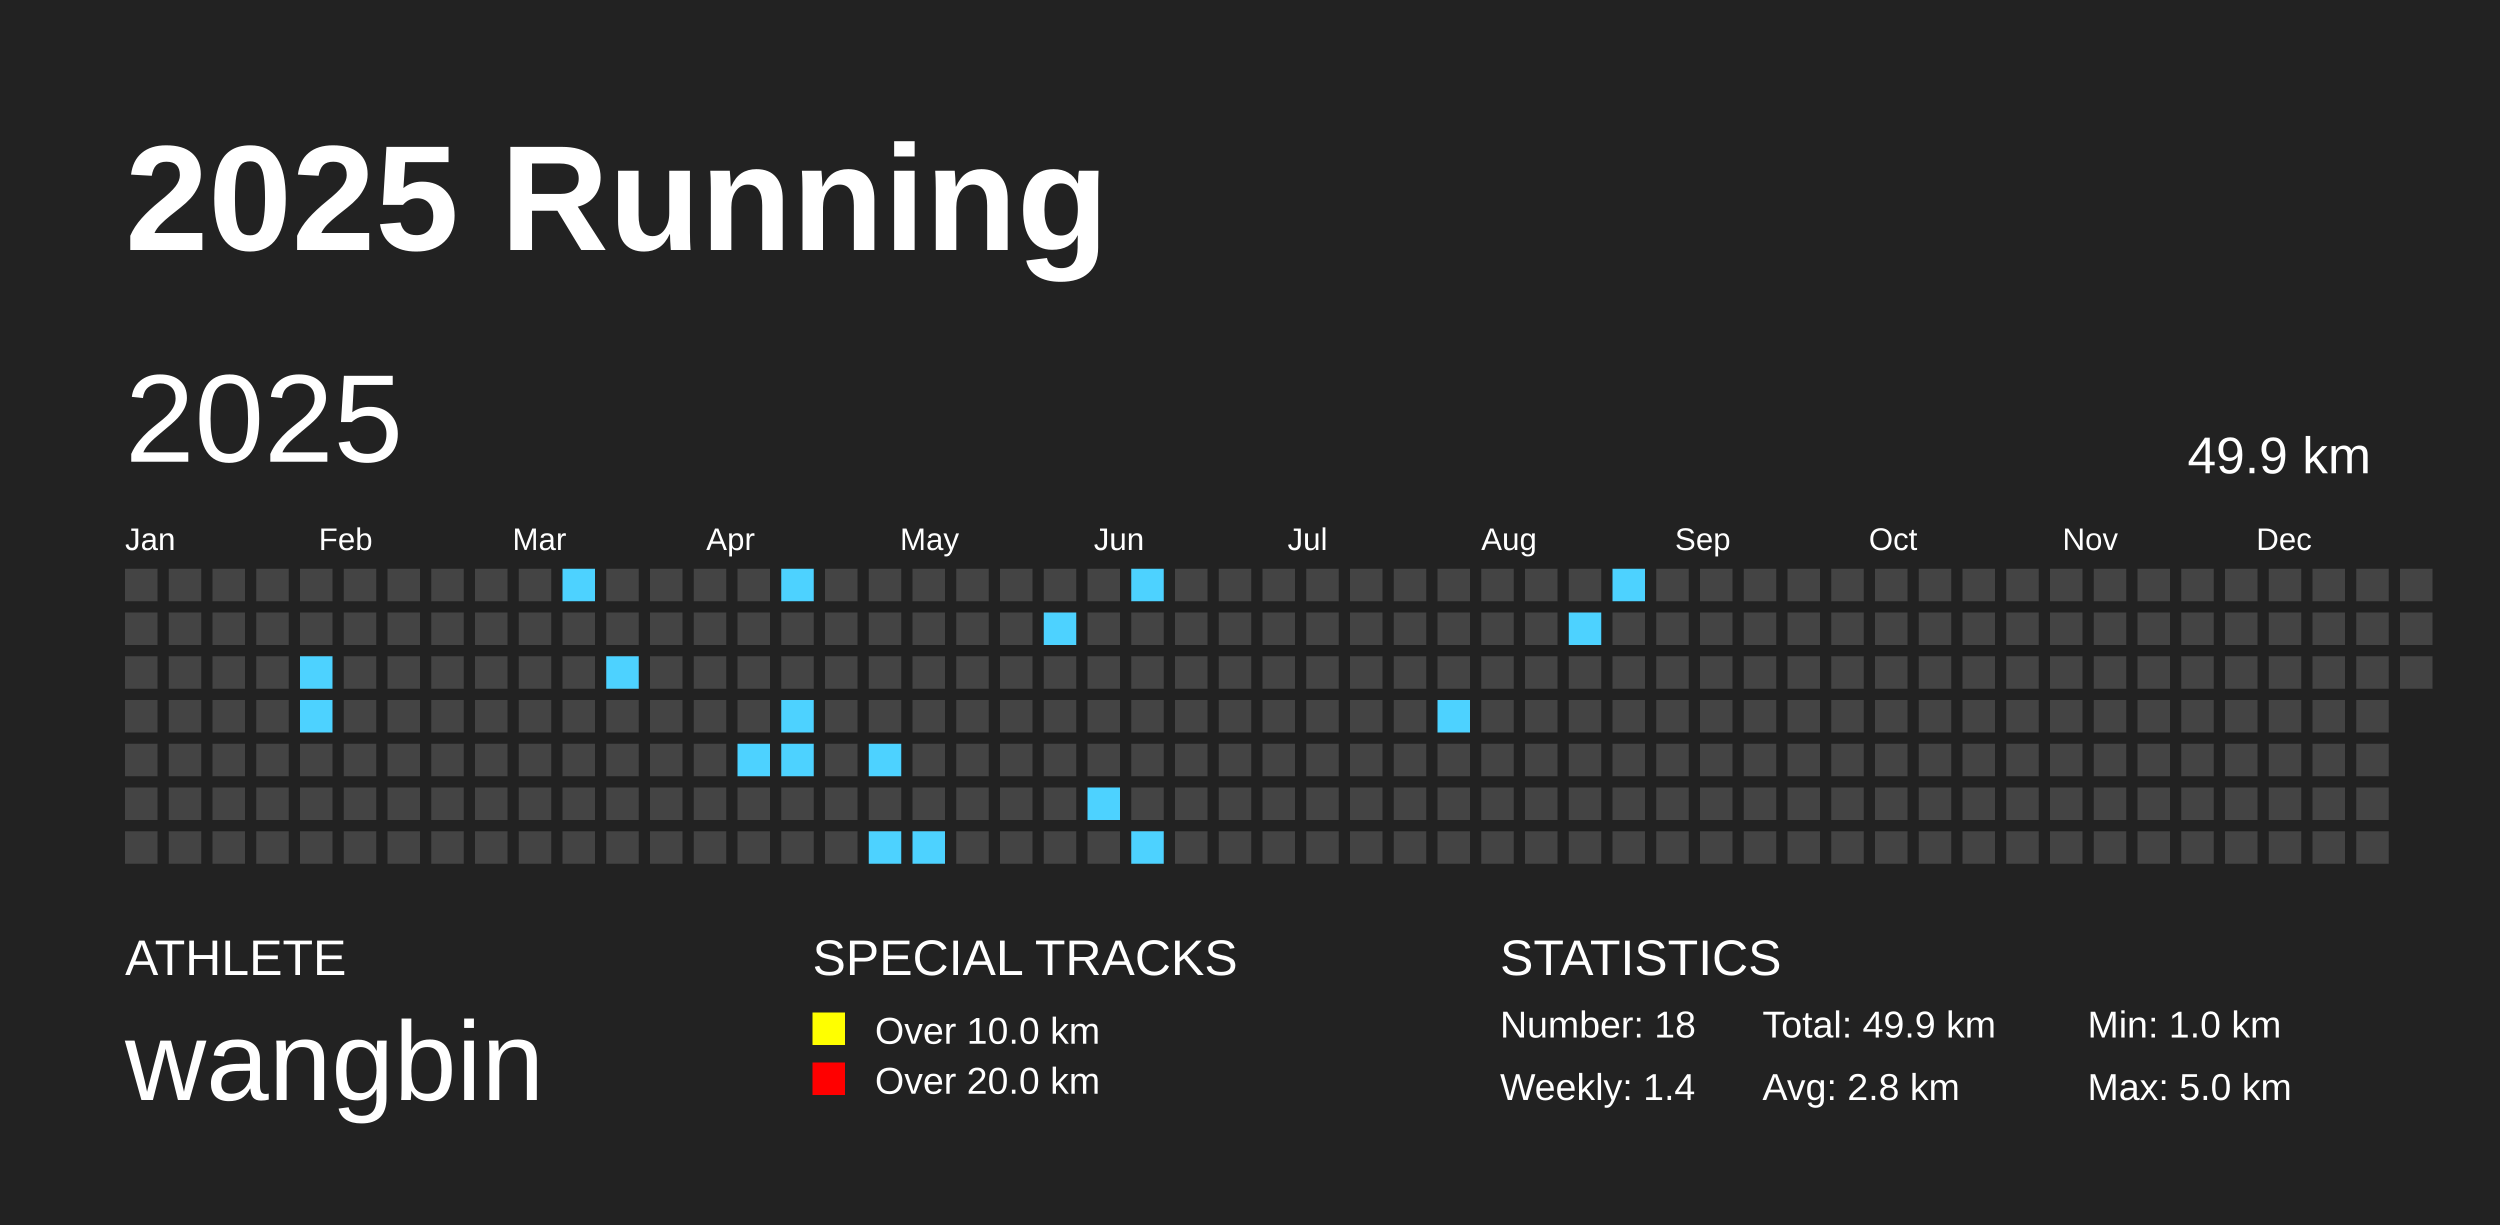
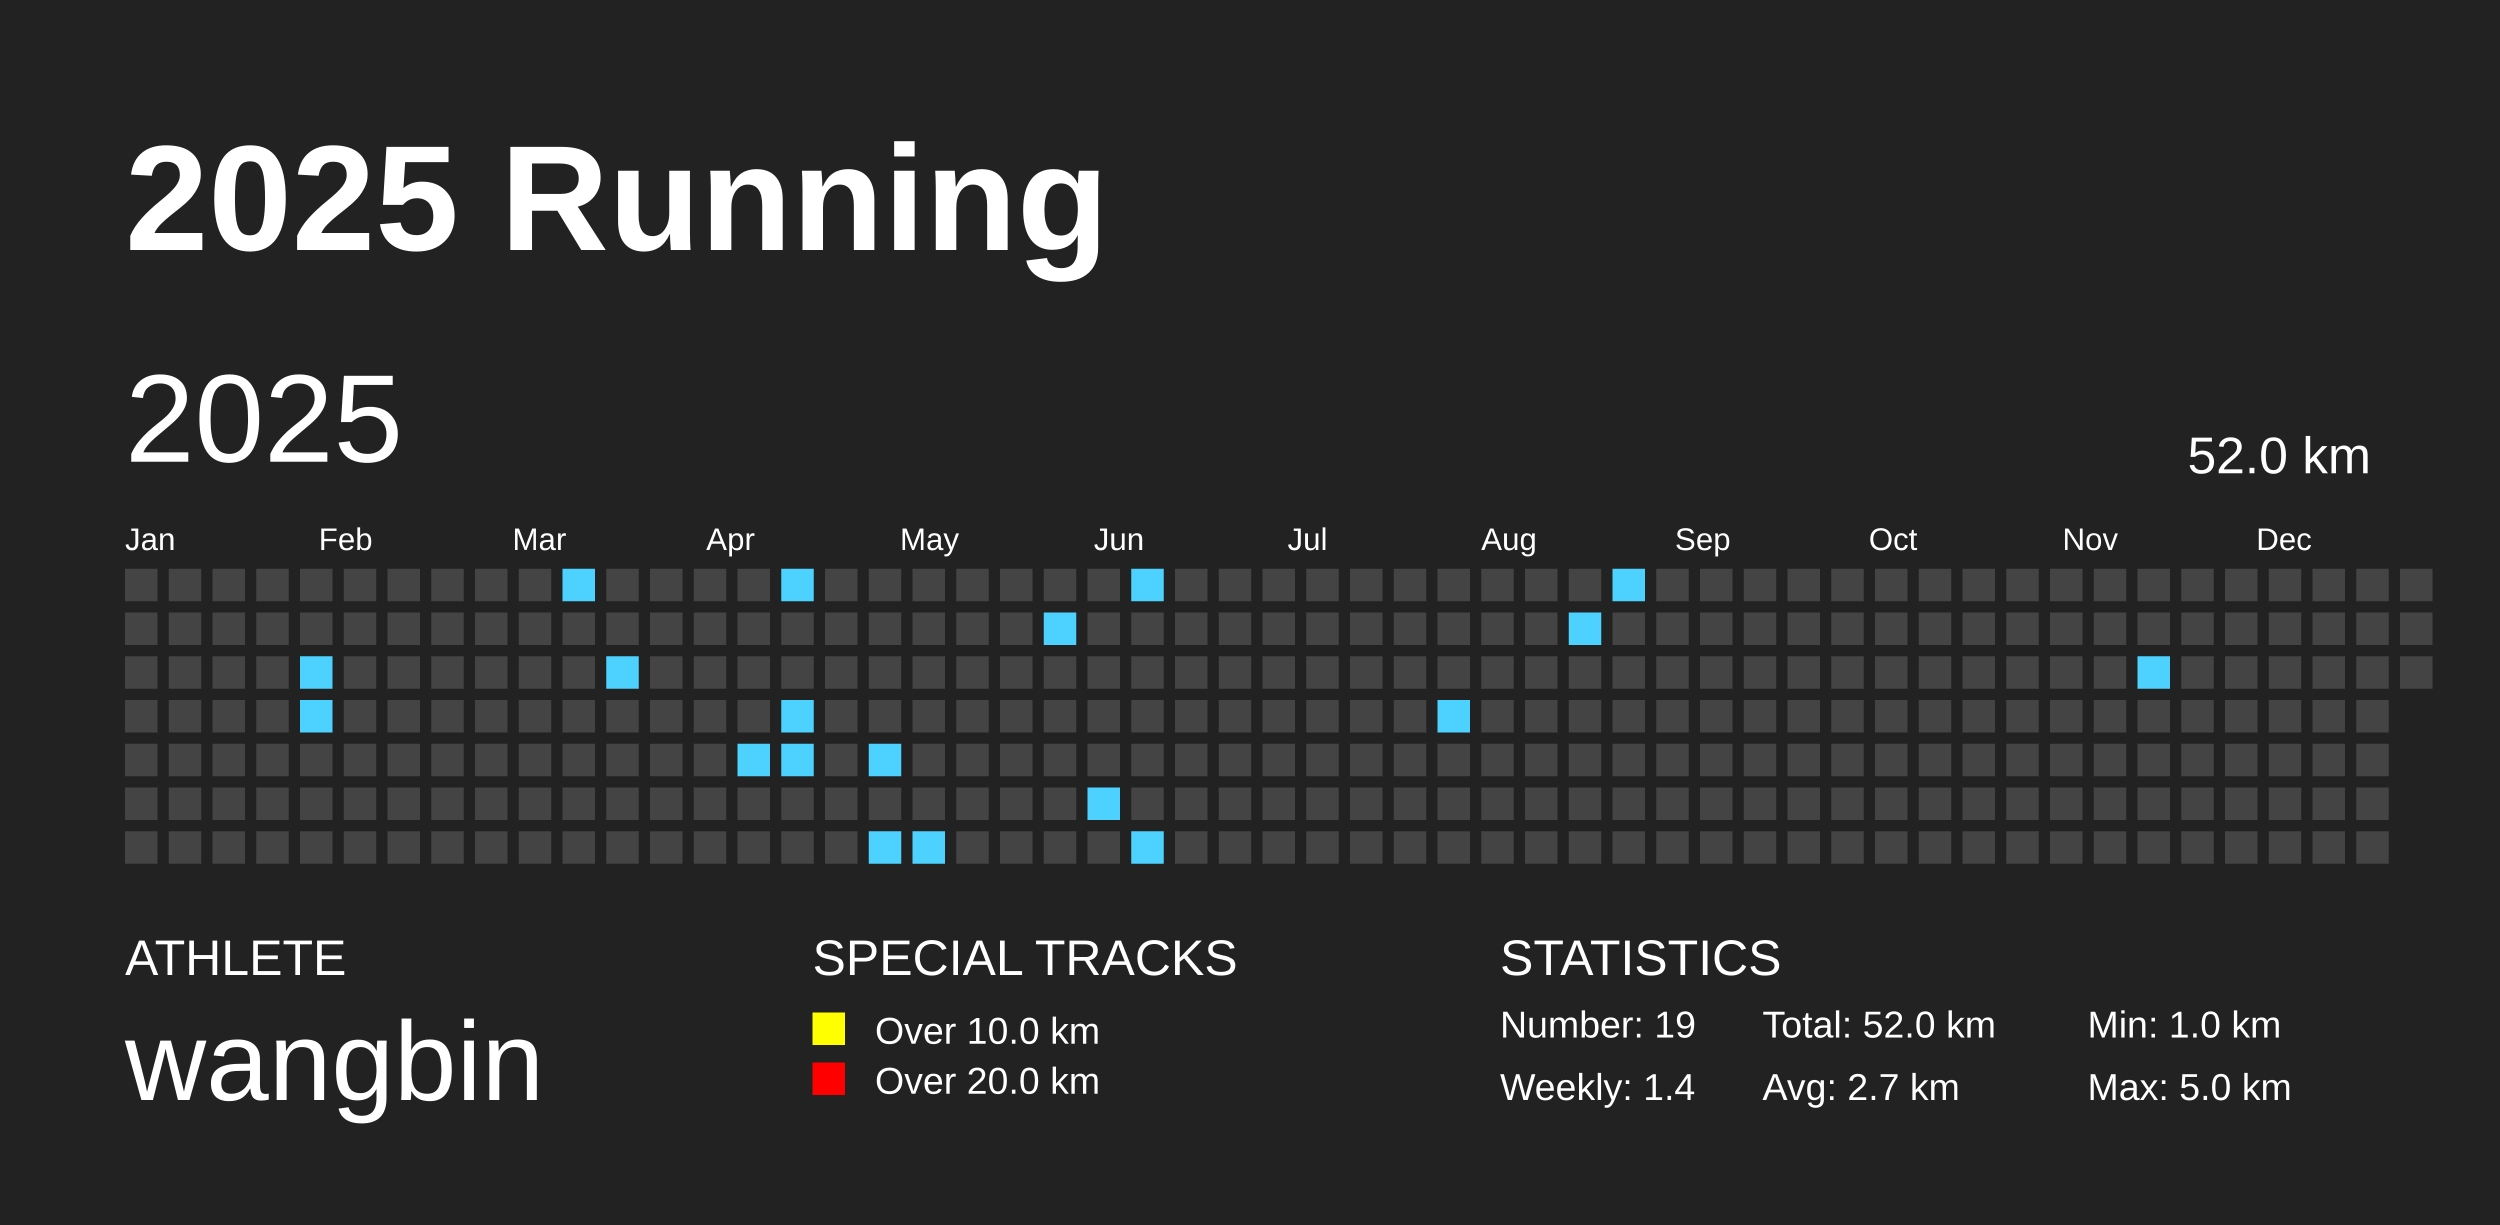
<svg xmlns="http://www.w3.org/2000/svg" baseProfile="full" height="98mm" version="1.1" viewBox="0,0,200,98" width="200mm">
  <defs />
  <rect fill="#222222" height="98" width="200" x="0" y="0" />
  <text fill="#FFFFFF" style="font-size:12px; font-family:Arial; font-weight:bold;" x="10" y="20">2025 Running</text>
  <text fill="#FFFFFF" style="font-size:4px; font-family:Arial" x="10" y="78">ATHLETE</text>
  <text fill="#FFFFFF" style="font-size:9px; font-family:Arial" x="10" y="88">wangbin</text>
  <text fill="#FFFFFF" style="font-size:4px; font-family:Arial" x="65" y="78">SPECIAL TRACKS</text>
  <rect fill="yellow" height="2.6" width="2.6" x="65" y="81" />
  <text fill="#FFFFFF" style="font-size:3px; font-family:Arial" x="70" y="83.5">Over 10.0 km</text>
  <rect fill="red" height="2.6" width="2.6" x="65" y="85" />
  <text fill="#FFFFFF" style="font-size:3px; font-family:Arial" x="70" y="87.5">Over 20.0 km</text>
  <text fill="#FFFFFF" style="font-size:4px; font-family:Arial" x="120" y="78">STATISTICS</text>
-   <text fill="#FFFFFF" style="font-size:3px; font-family:Arial" x="120" y="83">Number: 18</text>
+   <text fill="#FFFFFF" style="font-size:3px; font-family:Arial" x="120" y="83">Number: 19</text>
  <text fill="#FFFFFF" style="font-size:3px; font-family:Arial" x="120" y="88">Weekly: 1.4</text>
-   <text fill="#FFFFFF" style="font-size:3px; font-family:Arial" x="141" y="83">Total: 49.9 km</text>
-   <text fill="#FFFFFF" style="font-size:3px; font-family:Arial" x="141" y="88">Avg: 2.8 km</text>
+   <text fill="#FFFFFF" style="font-size:3px; font-family:Arial" x="141" y="83">Total: 52.0 km</text>
+   <text fill="#FFFFFF" style="font-size:3px; font-family:Arial" x="141" y="88">Avg: 2.7 km</text>
  <text fill="#FFFFFF" style="font-size:3px; font-family:Arial" x="167" y="83">Min: 1.0 km</text>
  <text fill="#FFFFFF" style="font-size:3px; font-family:Arial" x="167" y="88">Max: 5.0 km</text>
  <text dominant-baseline="hanging" fill="#FFFFFF" style="font-size:10.0px; font-family:Arial;" x="10" y="30">2025</text>
-   <text dominant-baseline="hanging" fill="#FFFFFF" style="font-size:4.125px; font-family:Arial;" x="175" y="35">49.9 km</text>
+   <text dominant-baseline="hanging" fill="#FFFFFF" style="font-size:4.125px; font-family:Arial;" x="175" y="35">52.0 km</text>
  <text fill="#FFFFFF" style="font-size:2.5px; font-family:Arial" x="10.0" y="44">Jan</text>
  <text fill="#FFFFFF" style="font-size:2.5px; font-family:Arial" x="25.5" y="44">Feb</text>
  <text fill="#FFFFFF" style="font-size:2.5px; font-family:Arial" x="41.0" y="44">Mar</text>
  <text fill="#FFFFFF" style="font-size:2.5px; font-family:Arial" x="56.5" y="44">Apr</text>
  <text fill="#FFFFFF" style="font-size:2.5px; font-family:Arial" x="72.0" y="44">May</text>
  <text fill="#FFFFFF" style="font-size:2.5px; font-family:Arial" x="87.5" y="44">Jun</text>
  <text fill="#FFFFFF" style="font-size:2.5px; font-family:Arial" x="103.0" y="44">Jul</text>
  <text fill="#FFFFFF" style="font-size:2.5px; font-family:Arial" x="118.5" y="44">Aug</text>
  <text fill="#FFFFFF" style="font-size:2.5px; font-family:Arial" x="134.0" y="44">Sep</text>
  <text fill="#FFFFFF" style="font-size:2.5px; font-family:Arial" x="149.5" y="44">Oct</text>
  <text fill="#FFFFFF" style="font-size:2.5px; font-family:Arial" x="165.0" y="44">Nov</text>
  <text fill="#FFFFFF" style="font-size:2.5px; font-family:Arial" x="180.5" y="44">Dec</text>
  <rect fill="#444444" height="2.6" width="2.6" x="10.0" y="45.5" />
  <rect fill="#444444" height="2.6" width="2.6" x="10.0" y="49.0" />
  <rect fill="#444444" height="2.6" width="2.6" x="10.0" y="52.5" />
  <rect fill="#444444" height="2.6" width="2.6" x="10.0" y="56.0" />
  <rect fill="#444444" height="2.6" width="2.6" x="10.0" y="59.5" />
  <rect fill="#444444" height="2.6" width="2.6" x="10.0" y="63.0" />
  <rect fill="#444444" height="2.6" width="2.6" x="10.0" y="66.5" />
  <rect fill="#444444" height="2.6" width="2.6" x="13.5" y="45.5" />
  <rect fill="#444444" height="2.6" width="2.6" x="13.5" y="49.0" />
  <rect fill="#444444" height="2.6" width="2.6" x="13.5" y="52.5" />
  <rect fill="#444444" height="2.6" width="2.6" x="13.5" y="56.0" />
  <rect fill="#444444" height="2.6" width="2.6" x="13.5" y="59.5" />
  <rect fill="#444444" height="2.6" width="2.6" x="13.5" y="63.0" />
  <rect fill="#444444" height="2.6" width="2.6" x="13.5" y="66.5" />
  <rect fill="#444444" height="2.6" width="2.6" x="17.0" y="45.5" />
  <rect fill="#444444" height="2.6" width="2.6" x="17.0" y="49.0" />
  <rect fill="#444444" height="2.6" width="2.6" x="17.0" y="52.5" />
  <rect fill="#444444" height="2.6" width="2.6" x="17.0" y="56.0" />
  <rect fill="#444444" height="2.6" width="2.6" x="17.0" y="59.5" />
  <rect fill="#444444" height="2.6" width="2.6" x="17.0" y="63.0" />
  <rect fill="#444444" height="2.6" width="2.6" x="17.0" y="66.5" />
  <rect fill="#444444" height="2.6" width="2.6" x="20.5" y="45.5" />
  <rect fill="#444444" height="2.6" width="2.6" x="20.5" y="49.0" />
  <rect fill="#444444" height="2.6" width="2.6" x="20.5" y="52.5" />
  <rect fill="#444444" height="2.6" width="2.6" x="20.5" y="56.0" />
  <rect fill="#444444" height="2.6" width="2.6" x="20.5" y="59.5" />
  <rect fill="#444444" height="2.6" width="2.6" x="20.5" y="63.0" />
  <rect fill="#444444" height="2.6" width="2.6" x="20.5" y="66.5" />
  <rect fill="#444444" height="2.6" width="2.6" x="24.0" y="45.5" />
  <rect fill="#444444" height="2.6" width="2.6" x="24.0" y="49.0" />
  <rect fill="#4DD2FF" height="2.6" width="2.6" x="24.0" y="52.5" />
  <rect fill="#4DD2FF" height="2.6" width="2.6" x="24.0" y="56.0" />
  <rect fill="#444444" height="2.6" width="2.6" x="24.0" y="59.5" />
  <rect fill="#444444" height="2.6" width="2.6" x="24.0" y="63.0" />
  <rect fill="#444444" height="2.6" width="2.6" x="24.0" y="66.5" />
  <rect fill="#444444" height="2.6" width="2.6" x="27.5" y="45.5" />
  <rect fill="#444444" height="2.6" width="2.6" x="27.5" y="49.0" />
  <rect fill="#444444" height="2.6" width="2.6" x="27.5" y="52.5" />
  <rect fill="#444444" height="2.6" width="2.6" x="27.5" y="56.0" />
  <rect fill="#444444" height="2.6" width="2.6" x="27.5" y="59.5" />
  <rect fill="#444444" height="2.6" width="2.6" x="27.5" y="63.0" />
  <rect fill="#444444" height="2.6" width="2.6" x="27.5" y="66.5" />
  <rect fill="#444444" height="2.6" width="2.6" x="31.0" y="45.5" />
  <rect fill="#444444" height="2.6" width="2.6" x="31.0" y="49.0" />
  <rect fill="#444444" height="2.6" width="2.6" x="31.0" y="52.5" />
  <rect fill="#444444" height="2.6" width="2.6" x="31.0" y="56.0" />
  <rect fill="#444444" height="2.6" width="2.6" x="31.0" y="59.5" />
  <rect fill="#444444" height="2.6" width="2.6" x="31.0" y="63.0" />
  <rect fill="#444444" height="2.6" width="2.6" x="31.0" y="66.5" />
  <rect fill="#444444" height="2.6" width="2.6" x="34.5" y="45.5" />
  <rect fill="#444444" height="2.6" width="2.6" x="34.5" y="49.0" />
  <rect fill="#444444" height="2.6" width="2.6" x="34.5" y="52.5" />
  <rect fill="#444444" height="2.6" width="2.6" x="34.5" y="56.0" />
  <rect fill="#444444" height="2.6" width="2.6" x="34.5" y="59.5" />
  <rect fill="#444444" height="2.6" width="2.6" x="34.5" y="63.0" />
  <rect fill="#444444" height="2.6" width="2.6" x="34.5" y="66.5" />
  <rect fill="#444444" height="2.6" width="2.6" x="38.0" y="45.5" />
  <rect fill="#444444" height="2.6" width="2.6" x="38.0" y="49.0" />
  <rect fill="#444444" height="2.6" width="2.6" x="38.0" y="52.5" />
  <rect fill="#444444" height="2.6" width="2.6" x="38.0" y="56.0" />
  <rect fill="#444444" height="2.6" width="2.6" x="38.0" y="59.5" />
  <rect fill="#444444" height="2.6" width="2.6" x="38.0" y="63.0" />
  <rect fill="#444444" height="2.6" width="2.6" x="38.0" y="66.5" />
  <rect fill="#444444" height="2.6" width="2.6" x="41.5" y="45.5" />
  <rect fill="#444444" height="2.6" width="2.6" x="41.5" y="49.0" />
  <rect fill="#444444" height="2.6" width="2.6" x="41.5" y="52.5" />
  <rect fill="#444444" height="2.6" width="2.6" x="41.5" y="56.0" />
  <rect fill="#444444" height="2.6" width="2.6" x="41.5" y="59.5" />
  <rect fill="#444444" height="2.6" width="2.6" x="41.5" y="63.0" />
  <rect fill="#444444" height="2.6" width="2.6" x="41.5" y="66.5" />
  <rect fill="#4DD2FF" height="2.6" width="2.6" x="45.0" y="45.5" />
  <rect fill="#444444" height="2.6" width="2.6" x="45.0" y="49.0" />
  <rect fill="#444444" height="2.6" width="2.6" x="45.0" y="52.5" />
  <rect fill="#444444" height="2.6" width="2.6" x="45.0" y="56.0" />
  <rect fill="#444444" height="2.6" width="2.6" x="45.0" y="59.5" />
  <rect fill="#444444" height="2.6" width="2.6" x="45.0" y="63.0" />
  <rect fill="#444444" height="2.6" width="2.6" x="45.0" y="66.5" />
  <rect fill="#444444" height="2.6" width="2.6" x="48.5" y="45.5" />
  <rect fill="#444444" height="2.6" width="2.6" x="48.5" y="49.0" />
  <rect fill="#4DD2FF" height="2.6" width="2.6" x="48.5" y="52.5" />
  <rect fill="#444444" height="2.6" width="2.6" x="48.5" y="56.0" />
  <rect fill="#444444" height="2.6" width="2.6" x="48.5" y="59.5" />
  <rect fill="#444444" height="2.6" width="2.6" x="48.5" y="63.0" />
  <rect fill="#444444" height="2.6" width="2.6" x="48.5" y="66.5" />
  <rect fill="#444444" height="2.6" width="2.6" x="52.0" y="45.5" />
  <rect fill="#444444" height="2.6" width="2.6" x="52.0" y="49.0" />
  <rect fill="#444444" height="2.6" width="2.6" x="52.0" y="52.5" />
  <rect fill="#444444" height="2.6" width="2.6" x="52.0" y="56.0" />
  <rect fill="#444444" height="2.6" width="2.6" x="52.0" y="59.5" />
  <rect fill="#444444" height="2.6" width="2.6" x="52.0" y="63.0" />
  <rect fill="#444444" height="2.6" width="2.6" x="52.0" y="66.5" />
  <rect fill="#444444" height="2.6" width="2.6" x="55.5" y="45.5" />
  <rect fill="#444444" height="2.6" width="2.6" x="55.5" y="49.0" />
  <rect fill="#444444" height="2.6" width="2.6" x="55.5" y="52.5" />
  <rect fill="#444444" height="2.6" width="2.6" x="55.5" y="56.0" />
  <rect fill="#444444" height="2.6" width="2.6" x="55.5" y="59.5" />
  <rect fill="#444444" height="2.6" width="2.6" x="55.5" y="63.0" />
  <rect fill="#444444" height="2.6" width="2.6" x="55.5" y="66.5" />
  <rect fill="#444444" height="2.6" width="2.6" x="59.0" y="45.5" />
  <rect fill="#444444" height="2.6" width="2.6" x="59.0" y="49.0" />
  <rect fill="#444444" height="2.6" width="2.6" x="59.0" y="52.5" />
  <rect fill="#444444" height="2.6" width="2.6" x="59.0" y="56.0" />
  <rect fill="#4DD2FF" height="2.6" width="2.6" x="59.0" y="59.5" />
  <rect fill="#444444" height="2.6" width="2.6" x="59.0" y="63.0" />
  <rect fill="#444444" height="2.6" width="2.6" x="59.0" y="66.5" />
  <rect fill="#4DD2FF" height="2.6" width="2.6" x="62.5" y="45.5" />
  <rect fill="#444444" height="2.6" width="2.6" x="62.5" y="49.0" />
  <rect fill="#444444" height="2.6" width="2.6" x="62.5" y="52.5" />
  <rect fill="#4DD2FF" height="2.6" width="2.6" x="62.5" y="56.0" />
  <rect fill="#4DD2FF" height="2.6" width="2.6" x="62.5" y="59.5" />
  <rect fill="#444444" height="2.6" width="2.6" x="62.5" y="63.0" />
  <rect fill="#444444" height="2.6" width="2.6" x="62.5" y="66.5" />
  <rect fill="#444444" height="2.6" width="2.6" x="66.0" y="45.5" />
  <rect fill="#444444" height="2.6" width="2.6" x="66.0" y="49.0" />
  <rect fill="#444444" height="2.6" width="2.6" x="66.0" y="52.5" />
  <rect fill="#444444" height="2.6" width="2.6" x="66.0" y="56.0" />
  <rect fill="#444444" height="2.6" width="2.6" x="66.0" y="59.5" />
  <rect fill="#444444" height="2.6" width="2.6" x="66.0" y="63.0" />
  <rect fill="#444444" height="2.6" width="2.6" x="66.0" y="66.5" />
  <rect fill="#444444" height="2.6" width="2.6" x="69.5" y="45.5" />
  <rect fill="#444444" height="2.6" width="2.6" x="69.5" y="49.0" />
  <rect fill="#444444" height="2.6" width="2.6" x="69.5" y="52.5" />
  <rect fill="#444444" height="2.6" width="2.6" x="69.5" y="56.0" />
  <rect fill="#4DD2FF" height="2.6" width="2.6" x="69.5" y="59.5" />
  <rect fill="#444444" height="2.6" width="2.6" x="69.5" y="63.0" />
  <rect fill="#4DD2FF" height="2.6" width="2.6" x="69.5" y="66.5" />
  <rect fill="#444444" height="2.6" width="2.6" x="73.0" y="45.5" />
  <rect fill="#444444" height="2.6" width="2.6" x="73.0" y="49.0" />
  <rect fill="#444444" height="2.6" width="2.6" x="73.0" y="52.5" />
  <rect fill="#444444" height="2.6" width="2.6" x="73.0" y="56.0" />
  <rect fill="#444444" height="2.6" width="2.6" x="73.0" y="59.5" />
  <rect fill="#444444" height="2.6" width="2.6" x="73.0" y="63.0" />
  <rect fill="#4DD2FF" height="2.6" width="2.6" x="73.0" y="66.5" />
  <rect fill="#444444" height="2.6" width="2.6" x="76.5" y="45.5" />
  <rect fill="#444444" height="2.6" width="2.6" x="76.5" y="49.0" />
  <rect fill="#444444" height="2.6" width="2.6" x="76.5" y="52.5" />
  <rect fill="#444444" height="2.6" width="2.6" x="76.5" y="56.0" />
  <rect fill="#444444" height="2.6" width="2.6" x="76.5" y="59.5" />
  <rect fill="#444444" height="2.6" width="2.6" x="76.5" y="63.0" />
  <rect fill="#444444" height="2.6" width="2.6" x="76.5" y="66.5" />
  <rect fill="#444444" height="2.6" width="2.6" x="80.0" y="45.5" />
  <rect fill="#444444" height="2.6" width="2.6" x="80.0" y="49.0" />
  <rect fill="#444444" height="2.6" width="2.6" x="80.0" y="52.5" />
  <rect fill="#444444" height="2.6" width="2.6" x="80.0" y="56.0" />
  <rect fill="#444444" height="2.6" width="2.6" x="80.0" y="59.5" />
  <rect fill="#444444" height="2.6" width="2.6" x="80.0" y="63.0" />
  <rect fill="#444444" height="2.6" width="2.6" x="80.0" y="66.5" />
  <rect fill="#444444" height="2.6" width="2.6" x="83.5" y="45.5" />
  <rect fill="#4DD2FF" height="2.6" width="2.6" x="83.5" y="49.0" />
  <rect fill="#444444" height="2.6" width="2.6" x="83.5" y="52.5" />
  <rect fill="#444444" height="2.6" width="2.6" x="83.5" y="56.0" />
  <rect fill="#444444" height="2.6" width="2.6" x="83.5" y="59.5" />
  <rect fill="#444444" height="2.6" width="2.6" x="83.5" y="63.0" />
  <rect fill="#444444" height="2.6" width="2.6" x="83.5" y="66.5" />
  <rect fill="#444444" height="2.6" width="2.6" x="87.0" y="45.5" />
  <rect fill="#444444" height="2.6" width="2.6" x="87.0" y="49.0" />
  <rect fill="#444444" height="2.6" width="2.6" x="87.0" y="52.5" />
  <rect fill="#444444" height="2.6" width="2.6" x="87.0" y="56.0" />
  <rect fill="#444444" height="2.6" width="2.6" x="87.0" y="59.5" />
  <rect fill="#4DD2FF" height="2.6" width="2.6" x="87.0" y="63.0" />
  <rect fill="#444444" height="2.6" width="2.6" x="87.0" y="66.5" />
  <rect fill="#4DD2FF" height="2.6" width="2.6" x="90.5" y="45.5" />
  <rect fill="#444444" height="2.6" width="2.6" x="90.5" y="49.0" />
  <rect fill="#444444" height="2.6" width="2.6" x="90.5" y="52.5" />
  <rect fill="#444444" height="2.6" width="2.6" x="90.5" y="56.0" />
  <rect fill="#444444" height="2.6" width="2.6" x="90.5" y="59.5" />
  <rect fill="#444444" height="2.6" width="2.6" x="90.5" y="63.0" />
  <rect fill="#4DD2FF" height="2.6" width="2.6" x="90.5" y="66.5" />
  <rect fill="#444444" height="2.6" width="2.6" x="94.0" y="45.5" />
  <rect fill="#444444" height="2.6" width="2.6" x="94.0" y="49.0" />
  <rect fill="#444444" height="2.6" width="2.6" x="94.0" y="52.5" />
  <rect fill="#444444" height="2.6" width="2.6" x="94.0" y="56.0" />
  <rect fill="#444444" height="2.6" width="2.6" x="94.0" y="59.5" />
  <rect fill="#444444" height="2.6" width="2.6" x="94.0" y="63.0" />
  <rect fill="#444444" height="2.6" width="2.6" x="94.0" y="66.5" />
  <rect fill="#444444" height="2.6" width="2.6" x="97.5" y="45.5" />
  <rect fill="#444444" height="2.6" width="2.6" x="97.5" y="49.0" />
  <rect fill="#444444" height="2.6" width="2.6" x="97.5" y="52.5" />
  <rect fill="#444444" height="2.6" width="2.6" x="97.5" y="56.0" />
  <rect fill="#444444" height="2.6" width="2.6" x="97.5" y="59.5" />
  <rect fill="#444444" height="2.6" width="2.6" x="97.5" y="63.0" />
  <rect fill="#444444" height="2.6" width="2.6" x="97.5" y="66.5" />
  <rect fill="#444444" height="2.6" width="2.6" x="101.0" y="45.5" />
  <rect fill="#444444" height="2.6" width="2.6" x="101.0" y="49.0" />
  <rect fill="#444444" height="2.6" width="2.6" x="101.0" y="52.5" />
  <rect fill="#444444" height="2.6" width="2.6" x="101.0" y="56.0" />
  <rect fill="#444444" height="2.6" width="2.6" x="101.0" y="59.5" />
  <rect fill="#444444" height="2.6" width="2.6" x="101.0" y="63.0" />
  <rect fill="#444444" height="2.6" width="2.6" x="101.0" y="66.5" />
  <rect fill="#444444" height="2.6" width="2.6" x="104.5" y="45.5" />
  <rect fill="#444444" height="2.6" width="2.6" x="104.5" y="49.0" />
  <rect fill="#444444" height="2.6" width="2.6" x="104.5" y="52.5" />
  <rect fill="#444444" height="2.6" width="2.6" x="104.5" y="56.0" />
  <rect fill="#444444" height="2.6" width="2.6" x="104.5" y="59.5" />
  <rect fill="#444444" height="2.6" width="2.6" x="104.5" y="63.0" />
  <rect fill="#444444" height="2.6" width="2.6" x="104.5" y="66.5" />
  <rect fill="#444444" height="2.6" width="2.6" x="108.0" y="45.5" />
  <rect fill="#444444" height="2.6" width="2.6" x="108.0" y="49.0" />
  <rect fill="#444444" height="2.6" width="2.6" x="108.0" y="52.5" />
  <rect fill="#444444" height="2.6" width="2.6" x="108.0" y="56.0" />
  <rect fill="#444444" height="2.6" width="2.6" x="108.0" y="59.5" />
  <rect fill="#444444" height="2.6" width="2.6" x="108.0" y="63.0" />
  <rect fill="#444444" height="2.6" width="2.6" x="108.0" y="66.5" />
  <rect fill="#444444" height="2.6" width="2.6" x="111.5" y="45.5" />
  <rect fill="#444444" height="2.6" width="2.6" x="111.5" y="49.0" />
  <rect fill="#444444" height="2.6" width="2.6" x="111.5" y="52.5" />
  <rect fill="#444444" height="2.6" width="2.6" x="111.5" y="56.0" />
  <rect fill="#444444" height="2.6" width="2.6" x="111.5" y="59.5" />
  <rect fill="#444444" height="2.6" width="2.6" x="111.5" y="63.0" />
  <rect fill="#444444" height="2.6" width="2.6" x="111.5" y="66.5" />
  <rect fill="#444444" height="2.6" width="2.6" x="115.0" y="45.5" />
  <rect fill="#444444" height="2.6" width="2.6" x="115.0" y="49.0" />
  <rect fill="#444444" height="2.6" width="2.6" x="115.0" y="52.5" />
  <rect fill="#4DD2FF" height="2.6" width="2.6" x="115.0" y="56.0" />
  <rect fill="#444444" height="2.6" width="2.6" x="115.0" y="59.5" />
  <rect fill="#444444" height="2.6" width="2.6" x="115.0" y="63.0" />
  <rect fill="#444444" height="2.6" width="2.6" x="115.0" y="66.5" />
  <rect fill="#444444" height="2.6" width="2.6" x="118.5" y="45.5" />
  <rect fill="#444444" height="2.6" width="2.6" x="118.5" y="49.0" />
  <rect fill="#444444" height="2.6" width="2.6" x="118.5" y="52.5" />
  <rect fill="#444444" height="2.6" width="2.6" x="118.5" y="56.0" />
  <rect fill="#444444" height="2.6" width="2.6" x="118.5" y="59.5" />
  <rect fill="#444444" height="2.6" width="2.6" x="118.5" y="63.0" />
  <rect fill="#444444" height="2.6" width="2.6" x="118.5" y="66.5" />
  <rect fill="#444444" height="2.6" width="2.6" x="122.0" y="45.5" />
  <rect fill="#444444" height="2.6" width="2.6" x="122.0" y="49.0" />
  <rect fill="#444444" height="2.6" width="2.6" x="122.0" y="52.5" />
  <rect fill="#444444" height="2.6" width="2.6" x="122.0" y="56.0" />
  <rect fill="#444444" height="2.6" width="2.6" x="122.0" y="59.5" />
  <rect fill="#444444" height="2.6" width="2.6" x="122.0" y="63.0" />
  <rect fill="#444444" height="2.6" width="2.6" x="122.0" y="66.5" />
  <rect fill="#444444" height="2.6" width="2.6" x="125.5" y="45.5" />
  <rect fill="#4DD2FF" height="2.6" width="2.6" x="125.5" y="49.0" />
  <rect fill="#444444" height="2.6" width="2.6" x="125.5" y="52.5" />
  <rect fill="#444444" height="2.6" width="2.6" x="125.5" y="56.0" />
  <rect fill="#444444" height="2.6" width="2.6" x="125.5" y="59.5" />
  <rect fill="#444444" height="2.6" width="2.6" x="125.5" y="63.0" />
  <rect fill="#444444" height="2.6" width="2.6" x="125.5" y="66.5" />
  <rect fill="#4DD2FF" height="2.6" width="2.6" x="129.0" y="45.5" />
  <rect fill="#444444" height="2.6" width="2.6" x="129.0" y="49.0" />
  <rect fill="#444444" height="2.6" width="2.6" x="129.0" y="52.5" />
  <rect fill="#444444" height="2.6" width="2.6" x="129.0" y="56.0" />
  <rect fill="#444444" height="2.6" width="2.6" x="129.0" y="59.5" />
  <rect fill="#444444" height="2.6" width="2.6" x="129.0" y="63.0" />
  <rect fill="#444444" height="2.6" width="2.6" x="129.0" y="66.5" />
  <rect fill="#444444" height="2.6" width="2.6" x="132.5" y="45.5" />
  <rect fill="#444444" height="2.6" width="2.6" x="132.5" y="49.0" />
  <rect fill="#444444" height="2.6" width="2.6" x="132.5" y="52.5" />
  <rect fill="#444444" height="2.6" width="2.6" x="132.5" y="56.0" />
  <rect fill="#444444" height="2.6" width="2.6" x="132.5" y="59.5" />
  <rect fill="#444444" height="2.6" width="2.6" x="132.5" y="63.0" />
  <rect fill="#444444" height="2.6" width="2.6" x="132.5" y="66.5" />
  <rect fill="#444444" height="2.6" width="2.6" x="136.0" y="45.5" />
  <rect fill="#444444" height="2.6" width="2.6" x="136.0" y="49.0" />
  <rect fill="#444444" height="2.6" width="2.6" x="136.0" y="52.5" />
  <rect fill="#444444" height="2.6" width="2.6" x="136.0" y="56.0" />
  <rect fill="#444444" height="2.6" width="2.6" x="136.0" y="59.5" />
  <rect fill="#444444" height="2.6" width="2.6" x="136.0" y="63.0" />
  <rect fill="#444444" height="2.6" width="2.6" x="136.0" y="66.5" />
  <rect fill="#444444" height="2.6" width="2.6" x="139.5" y="45.5" />
  <rect fill="#444444" height="2.6" width="2.6" x="139.5" y="49.0" />
  <rect fill="#444444" height="2.6" width="2.6" x="139.5" y="52.5" />
  <rect fill="#444444" height="2.6" width="2.6" x="139.5" y="56.0" />
  <rect fill="#444444" height="2.6" width="2.6" x="139.5" y="59.5" />
  <rect fill="#444444" height="2.6" width="2.6" x="139.5" y="63.0" />
  <rect fill="#444444" height="2.6" width="2.6" x="139.5" y="66.5" />
  <rect fill="#444444" height="2.6" width="2.6" x="143.0" y="45.5" />
  <rect fill="#444444" height="2.6" width="2.6" x="143.0" y="49.0" />
  <rect fill="#444444" height="2.6" width="2.6" x="143.0" y="52.5" />
  <rect fill="#444444" height="2.6" width="2.6" x="143.0" y="56.0" />
  <rect fill="#444444" height="2.6" width="2.6" x="143.0" y="59.5" />
  <rect fill="#444444" height="2.6" width="2.6" x="143.0" y="63.0" />
  <rect fill="#444444" height="2.6" width="2.6" x="143.0" y="66.5" />
  <rect fill="#444444" height="2.6" width="2.6" x="146.5" y="45.5" />
  <rect fill="#444444" height="2.6" width="2.6" x="146.5" y="49.0" />
  <rect fill="#444444" height="2.6" width="2.6" x="146.5" y="52.5" />
  <rect fill="#444444" height="2.6" width="2.6" x="146.5" y="56.0" />
  <rect fill="#444444" height="2.6" width="2.6" x="146.5" y="59.5" />
  <rect fill="#444444" height="2.6" width="2.6" x="146.5" y="63.0" />
  <rect fill="#444444" height="2.6" width="2.6" x="146.5" y="66.5" />
  <rect fill="#444444" height="2.6" width="2.6" x="150.0" y="45.5" />
  <rect fill="#444444" height="2.6" width="2.6" x="150.0" y="49.0" />
  <rect fill="#444444" height="2.6" width="2.6" x="150.0" y="52.5" />
  <rect fill="#444444" height="2.6" width="2.6" x="150.0" y="56.0" />
  <rect fill="#444444" height="2.6" width="2.6" x="150.0" y="59.5" />
  <rect fill="#444444" height="2.6" width="2.6" x="150.0" y="63.0" />
  <rect fill="#444444" height="2.6" width="2.6" x="150.0" y="66.5" />
  <rect fill="#444444" height="2.6" width="2.6" x="153.5" y="45.5" />
  <rect fill="#444444" height="2.6" width="2.6" x="153.5" y="49.0" />
  <rect fill="#444444" height="2.6" width="2.6" x="153.5" y="52.5" />
  <rect fill="#444444" height="2.6" width="2.6" x="153.5" y="56.0" />
  <rect fill="#444444" height="2.6" width="2.6" x="153.5" y="59.5" />
  <rect fill="#444444" height="2.6" width="2.6" x="153.5" y="63.0" />
  <rect fill="#444444" height="2.6" width="2.6" x="153.5" y="66.5" />
  <rect fill="#444444" height="2.6" width="2.6" x="157.0" y="45.5" />
  <rect fill="#444444" height="2.6" width="2.6" x="157.0" y="49.0" />
  <rect fill="#444444" height="2.6" width="2.6" x="157.0" y="52.5" />
  <rect fill="#444444" height="2.6" width="2.6" x="157.0" y="56.0" />
  <rect fill="#444444" height="2.6" width="2.6" x="157.0" y="59.5" />
  <rect fill="#444444" height="2.6" width="2.6" x="157.0" y="63.0" />
  <rect fill="#444444" height="2.6" width="2.6" x="157.0" y="66.5" />
  <rect fill="#444444" height="2.6" width="2.6" x="160.5" y="45.5" />
  <rect fill="#444444" height="2.6" width="2.6" x="160.5" y="49.0" />
  <rect fill="#444444" height="2.6" width="2.6" x="160.5" y="52.5" />
  <rect fill="#444444" height="2.6" width="2.6" x="160.5" y="56.0" />
  <rect fill="#444444" height="2.6" width="2.6" x="160.5" y="59.5" />
  <rect fill="#444444" height="2.6" width="2.6" x="160.5" y="63.0" />
  <rect fill="#444444" height="2.6" width="2.6" x="160.5" y="66.5" />
  <rect fill="#444444" height="2.6" width="2.6" x="164.0" y="45.5" />
  <rect fill="#444444" height="2.6" width="2.6" x="164.0" y="49.0" />
  <rect fill="#444444" height="2.6" width="2.6" x="164.0" y="52.5" />
  <rect fill="#444444" height="2.6" width="2.6" x="164.0" y="56.0" />
  <rect fill="#444444" height="2.6" width="2.6" x="164.0" y="59.5" />
  <rect fill="#444444" height="2.6" width="2.6" x="164.0" y="63.0" />
  <rect fill="#444444" height="2.6" width="2.6" x="164.0" y="66.5" />
  <rect fill="#444444" height="2.6" width="2.6" x="167.5" y="45.5" />
  <rect fill="#444444" height="2.6" width="2.6" x="167.5" y="49.0" />
  <rect fill="#444444" height="2.6" width="2.6" x="167.5" y="52.5" />
  <rect fill="#444444" height="2.6" width="2.6" x="167.5" y="56.0" />
  <rect fill="#444444" height="2.6" width="2.6" x="167.5" y="59.5" />
  <rect fill="#444444" height="2.6" width="2.6" x="167.5" y="63.0" />
  <rect fill="#444444" height="2.6" width="2.6" x="167.5" y="66.5" />
  <rect fill="#444444" height="2.6" width="2.6" x="171.0" y="45.5" />
  <rect fill="#444444" height="2.6" width="2.6" x="171.0" y="49.0" />
-   <rect fill="#444444" height="2.6" width="2.6" x="171.0" y="52.5" />
+   <rect fill="#4DD2FF" height="2.6" width="2.6" x="171.0" y="52.5" />
  <rect fill="#444444" height="2.6" width="2.6" x="171.0" y="56.0" />
  <rect fill="#444444" height="2.6" width="2.6" x="171.0" y="59.5" />
  <rect fill="#444444" height="2.6" width="2.6" x="171.0" y="63.0" />
  <rect fill="#444444" height="2.6" width="2.6" x="171.0" y="66.5" />
  <rect fill="#444444" height="2.6" width="2.6" x="174.5" y="45.5" />
  <rect fill="#444444" height="2.6" width="2.6" x="174.5" y="49.0" />
  <rect fill="#444444" height="2.6" width="2.6" x="174.5" y="52.5" />
  <rect fill="#444444" height="2.6" width="2.6" x="174.5" y="56.0" />
  <rect fill="#444444" height="2.6" width="2.6" x="174.5" y="59.5" />
  <rect fill="#444444" height="2.6" width="2.6" x="174.5" y="63.0" />
  <rect fill="#444444" height="2.6" width="2.6" x="174.5" y="66.5" />
  <rect fill="#444444" height="2.6" width="2.6" x="178.0" y="45.5" />
  <rect fill="#444444" height="2.6" width="2.6" x="178.0" y="49.0" />
  <rect fill="#444444" height="2.6" width="2.6" x="178.0" y="52.5" />
  <rect fill="#444444" height="2.6" width="2.6" x="178.0" y="56.0" />
  <rect fill="#444444" height="2.6" width="2.6" x="178.0" y="59.5" />
  <rect fill="#444444" height="2.6" width="2.6" x="178.0" y="63.0" />
  <rect fill="#444444" height="2.6" width="2.6" x="178.0" y="66.5" />
  <rect fill="#444444" height="2.6" width="2.6" x="181.5" y="45.5" />
  <rect fill="#444444" height="2.6" width="2.6" x="181.5" y="49.0" />
  <rect fill="#444444" height="2.6" width="2.6" x="181.5" y="52.5" />
  <rect fill="#444444" height="2.6" width="2.6" x="181.5" y="56.0" />
  <rect fill="#444444" height="2.6" width="2.6" x="181.5" y="59.5" />
  <rect fill="#444444" height="2.6" width="2.6" x="181.5" y="63.0" />
  <rect fill="#444444" height="2.6" width="2.6" x="181.5" y="66.5" />
  <rect fill="#444444" height="2.6" width="2.6" x="185.0" y="45.5" />
  <rect fill="#444444" height="2.6" width="2.6" x="185.0" y="49.0" />
  <rect fill="#444444" height="2.6" width="2.6" x="185.0" y="52.5" />
  <rect fill="#444444" height="2.6" width="2.6" x="185.0" y="56.0" />
  <rect fill="#444444" height="2.6" width="2.6" x="185.0" y="59.5" />
  <rect fill="#444444" height="2.6" width="2.6" x="185.0" y="63.0" />
  <rect fill="#444444" height="2.6" width="2.6" x="185.0" y="66.5" />
  <rect fill="#444444" height="2.6" width="2.6" x="188.5" y="45.5" />
  <rect fill="#444444" height="2.6" width="2.6" x="188.5" y="49.0" />
  <rect fill="#444444" height="2.6" width="2.6" x="188.5" y="52.5" />
  <rect fill="#444444" height="2.6" width="2.6" x="188.5" y="56.0" />
  <rect fill="#444444" height="2.6" width="2.6" x="188.5" y="59.5" />
  <rect fill="#444444" height="2.6" width="2.6" x="188.5" y="63.0" />
  <rect fill="#444444" height="2.6" width="2.6" x="188.5" y="66.5" />
  <rect fill="#444444" height="2.6" width="2.6" x="192.0" y="45.5" />
  <rect fill="#444444" height="2.6" width="2.6" x="192.0" y="49.0" />
  <rect fill="#444444" height="2.6" width="2.6" x="192.0" y="52.5" />
</svg>
